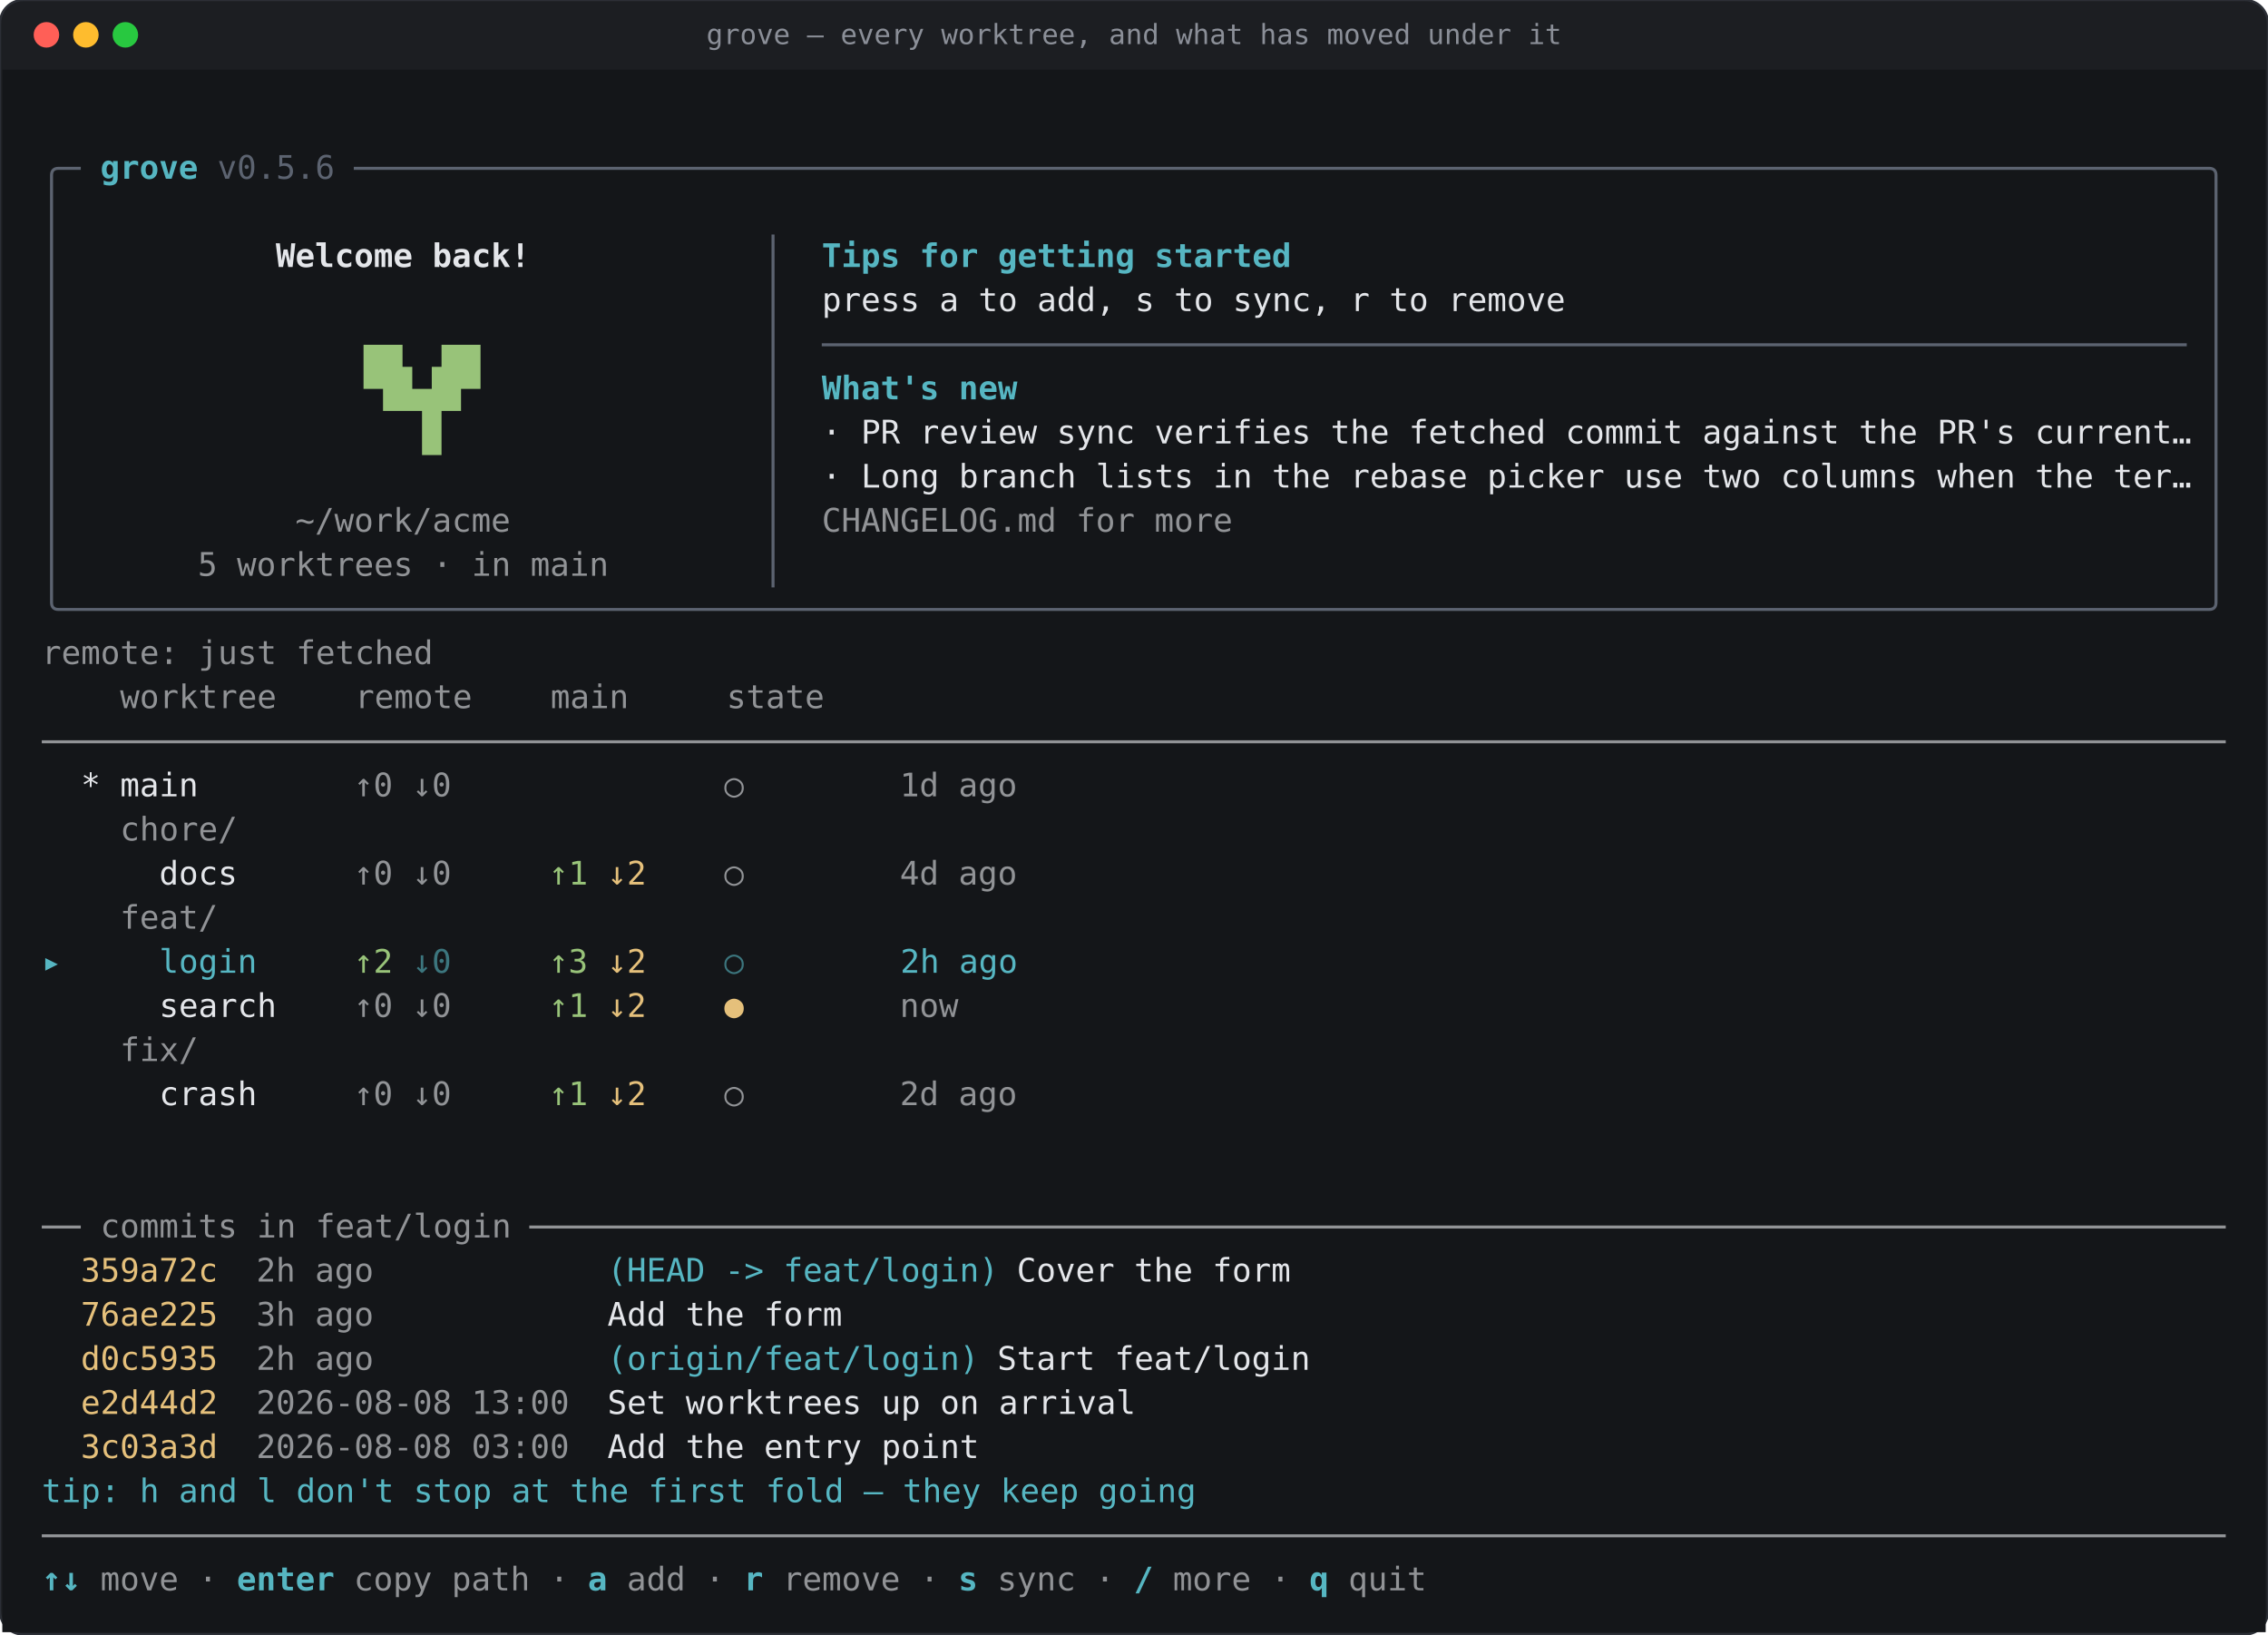
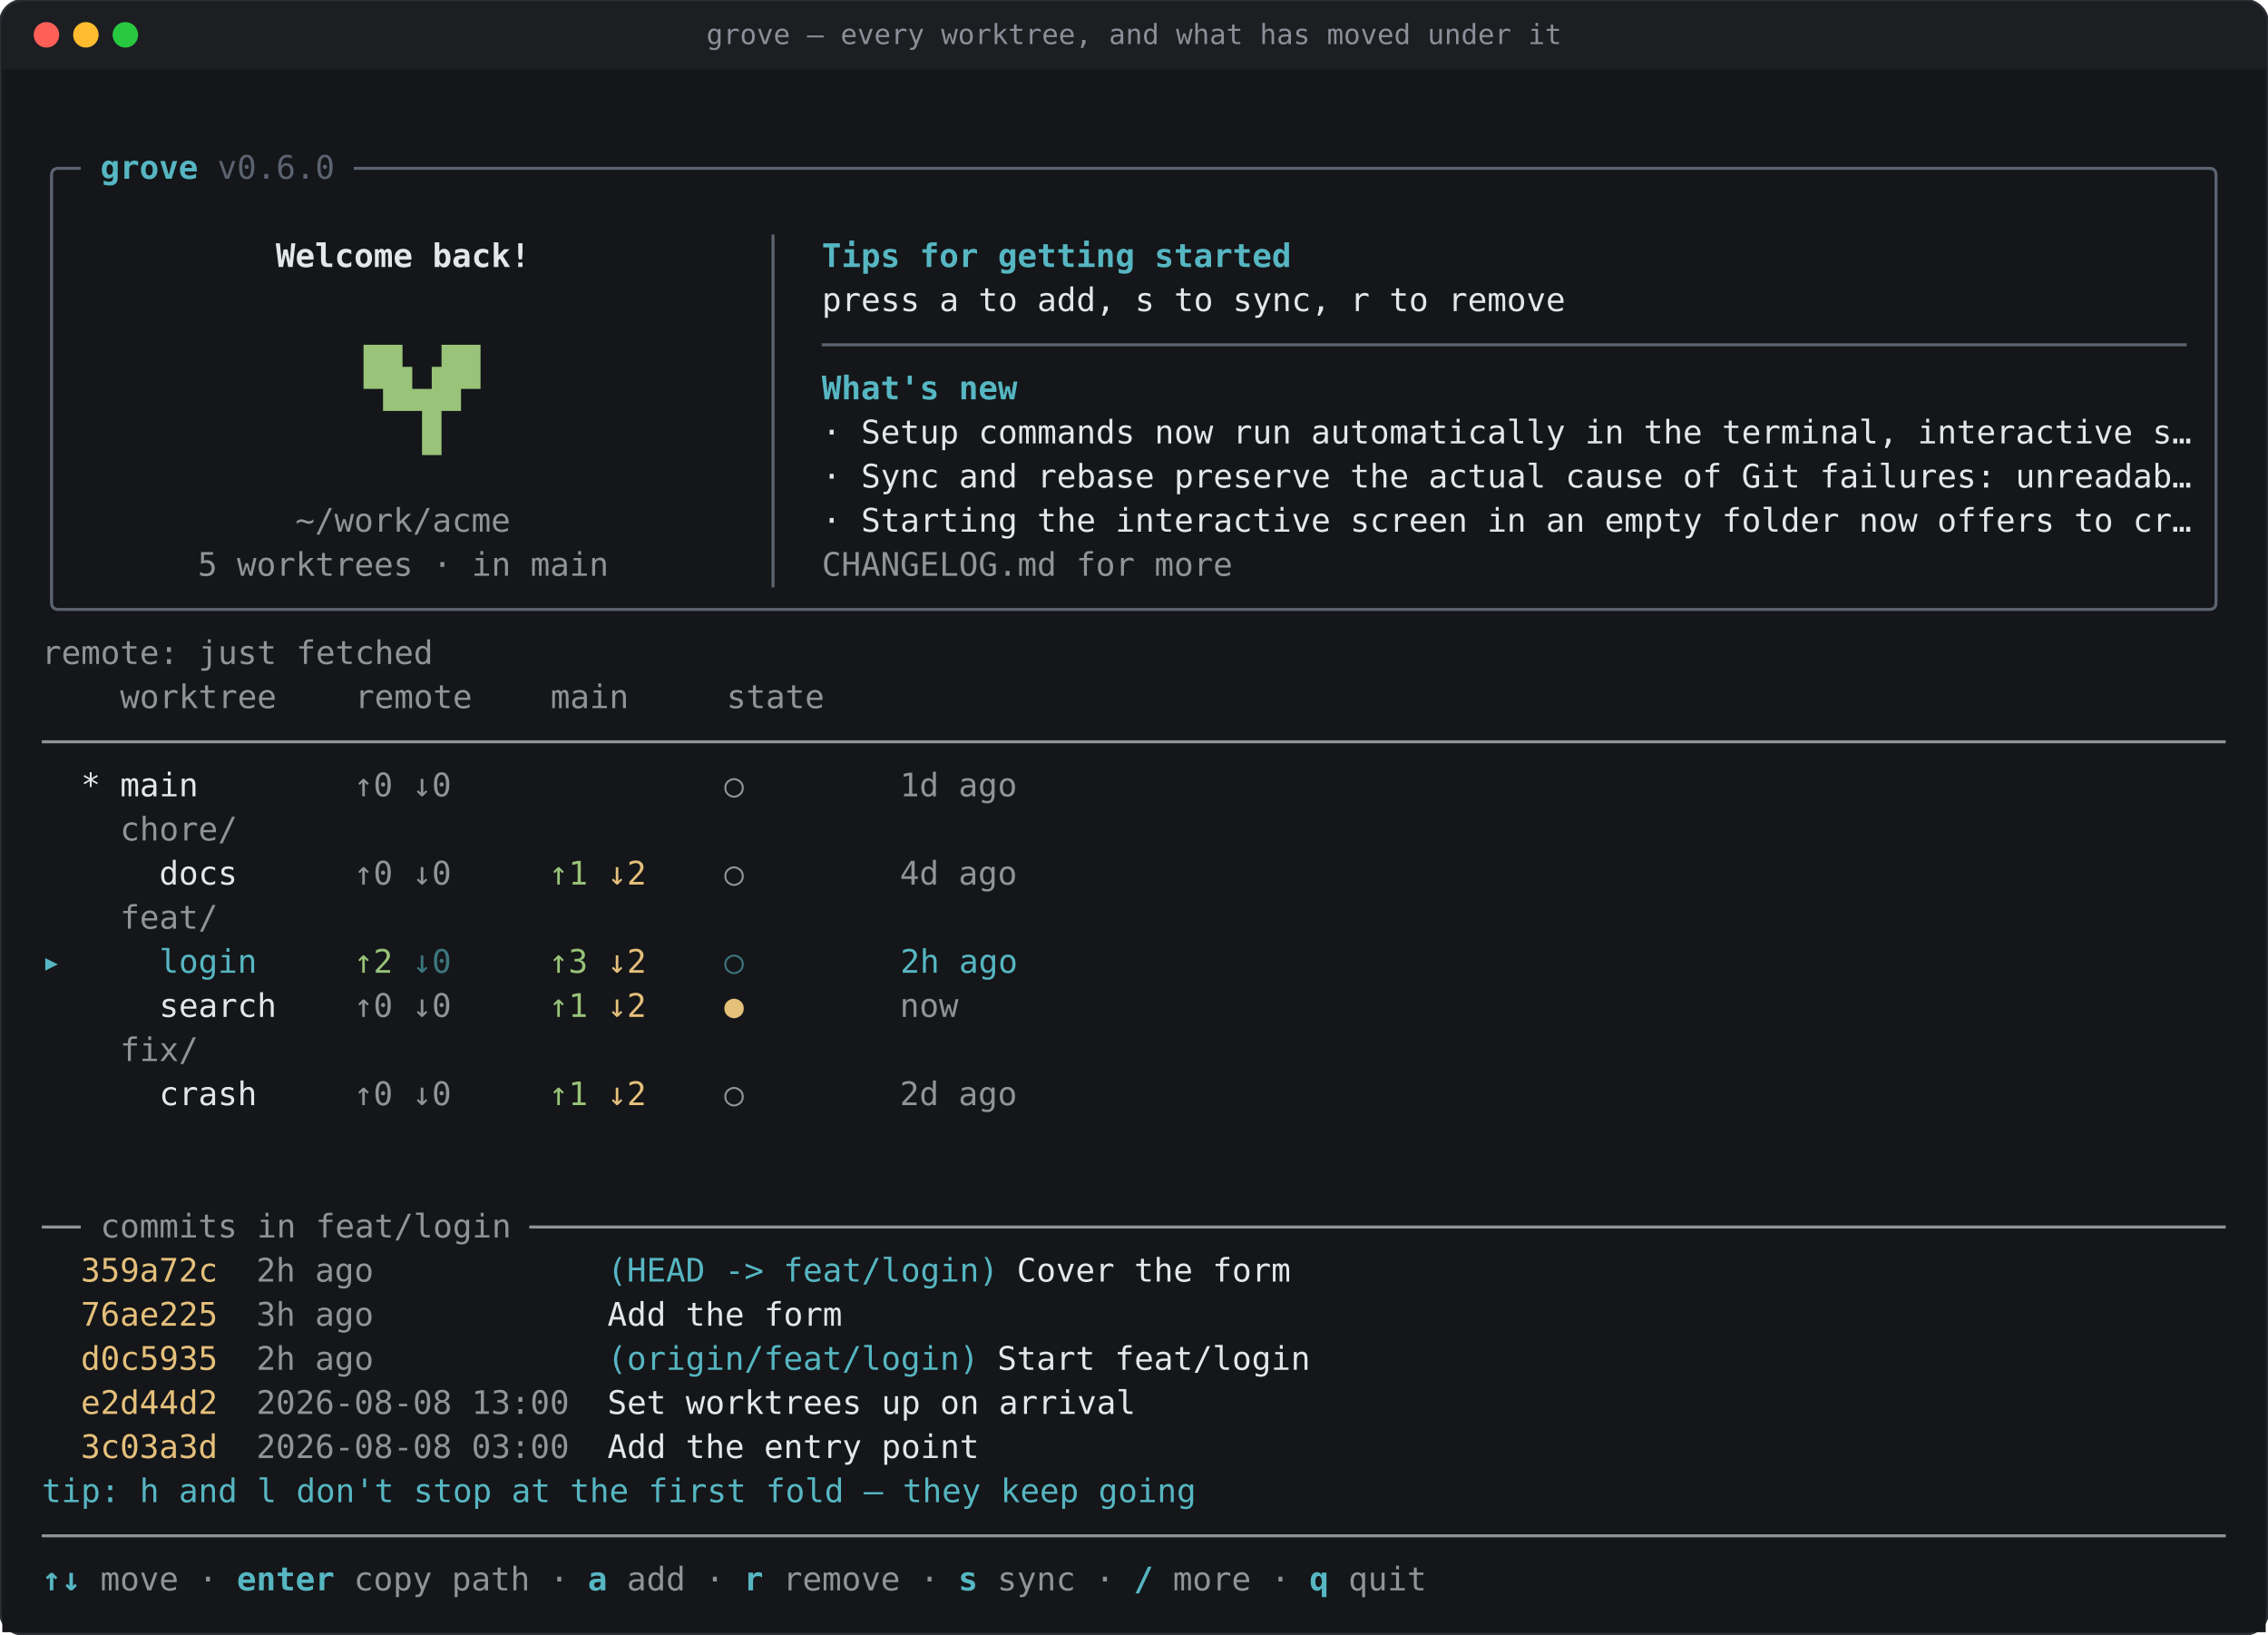
<svg xmlns="http://www.w3.org/2000/svg" width="977" height="704" viewBox="0 0 977 704" font-family="ui-monospace, SFMono-Regular, Menlo, Consolas, 'DejaVu Sans Mono', monospace" font-size="14">
  <rect width="977" height="704" rx="10" fill="#1c1e22" stroke="#2c2f36" />
  <rect x="1" y="30" width="975" height="673" fill="#141619" />
  <circle cx="20" cy="15" r="5.5" fill="#ff5f57" />
  <circle cx="37" cy="15" r="5.5" fill="#febc2e" />
  <circle cx="54" cy="15" r="5.5" fill="#28c840" />
  <text x="488.5" y="19" fill="#8b8f98" font-size="12" text-anchor="middle">grove — every worktree, and what has moved under it</text>
  <path fill="#98c379" opacity="1" d="M156.60 148.50h4.20v9.50h-4.20zM160.80 148.50h8.40v9.50h-8.40zM169.20 148.50h4.20v9.50h-4.20zM190.20 148.50h4.20v9.50h-4.20zM194.40 148.50h8.40v9.50h-8.40zM202.80 148.50h4.20v9.50h-4.20zM156.60 158.00h4.20v9.50h-4.20zM160.80 158.00h4.20v9.50h-4.20zM165.00 158.00h4.20v9.50h-4.20zM165.00 167.50h4.20v9.50h-4.20zM169.20 158.00h8.40v19.00h-8.40zM177.60 167.50h8.40v9.50h-8.40zM186.00 158.00h8.40v19.00h-8.40zM194.40 158.00h4.20v9.50h-4.20zM198.60 158.00h4.20v9.50h-4.20zM194.40 167.50h4.20v9.50h-4.20zM202.80 158.00h4.20v9.50h-4.20zM181.80 177.00h4.20v19.00h-4.20zM186.00 177.00h4.20v19.00h-4.20z" />
  <path fill="none" stroke="#5c6370" stroke-width="1.3" opacity="1" d="M22.20 82.00V75.50Q22.20 72.50 25.20 72.50H26.40M26.40 72.50H34.80M152.40 72.50H950.40M954.60 82.00V75.50Q954.60 72.50 951.60 72.50H950.40M22.20 82.00V101.00M954.60 82.00V101.00M22.20 101.00V120.00M333.00 101.00V120.00M954.60 101.00V120.00M22.20 120.00V139.00M333.00 120.00V139.00M954.60 120.00V139.00M22.20 139.00V158.00M333.00 139.00V158.00M354.00 148.50H942.00M954.60 139.00V158.00M22.20 158.00V177.00M333.00 158.00V177.00M954.60 158.00V177.00M22.20 177.00V196.00M333.00 177.00V196.00M954.60 177.00V196.00M22.20 196.00V215.00M333.00 196.00V215.00M954.60 196.00V215.00M22.20 215.00V234.00M333.00 215.00V234.00M954.60 215.00V234.00M22.20 234.00V253.00M333.00 234.00V253.00M954.60 234.00V253.00M22.20 253.00V259.50Q22.20 262.50 25.20 262.50H26.40M26.40 262.50H950.40M954.60 253.00V259.50Q954.60 262.50 951.60 262.50H950.40" />
  <path fill="none" stroke="#e4e6ea" stroke-width="1.3" opacity="0.6" d="M18.00 319.50H958.80M18.00 528.50H34.80M228.00 528.50H958.80M18.00 661.50H958.80" />
  <text x="43.2" y="77.0" fill="#56b6c2" font-weight="600" textLength="42.0" lengthAdjust="spacingAndGlyphs" xml:space="preserve">grove</text>
-   <text x="85.2" y="77.0" fill="#5c6370" textLength="67.2" lengthAdjust="spacingAndGlyphs" xml:space="preserve"> v0.5.6 </text>
+   <text x="85.2" y="77.0" fill="#5c6370" textLength="67.2" lengthAdjust="spacingAndGlyphs" xml:space="preserve"> v0.6.0 </text>
  <text x="118.8" y="115.0" fill="#e4e6ea" font-weight="600" textLength="109.2" lengthAdjust="spacingAndGlyphs" xml:space="preserve">Welcome back!</text>
  <text x="354.0" y="115.0" fill="#56b6c2" font-weight="600" textLength="201.6" lengthAdjust="spacingAndGlyphs" xml:space="preserve">Tips for getting started</text>
  <text x="337.2" y="134.0" fill="#e4e6ea" textLength="613.2" lengthAdjust="spacingAndGlyphs" xml:space="preserve">  press a to add, s to sync, r to remove                                 </text>
  <text x="354.0" y="172.0" fill="#56b6c2" font-weight="600" textLength="84.0" lengthAdjust="spacingAndGlyphs" xml:space="preserve">What's new</text>
-   <text x="337.2" y="191.0" fill="#e4e6ea" textLength="613.2" lengthAdjust="spacingAndGlyphs" xml:space="preserve">  · PR review sync verifies the fetched commit against the PR's current… </text>
-   <text x="337.2" y="210.0" fill="#e4e6ea" textLength="613.2" lengthAdjust="spacingAndGlyphs" xml:space="preserve">  · Long branch lists in the rebase picker use two columns when the ter… </text>
+   <text x="337.2" y="191.0" fill="#e4e6ea" textLength="613.2" lengthAdjust="spacingAndGlyphs" xml:space="preserve">  · Setup commands now run automatically in the terminal, interactive s… </text>
+   <text x="337.2" y="210.0" fill="#e4e6ea" textLength="613.2" lengthAdjust="spacingAndGlyphs" xml:space="preserve">  · Sync and rebase preserve the actual cause of Git failures: unreadab… </text>
  <text x="127.2" y="229.0" fill="#e4e6ea" opacity="0.6" textLength="92.4" lengthAdjust="spacingAndGlyphs" xml:space="preserve">~/work/acme</text>
-   <text x="354.0" y="229.0" fill="#e4e6ea" opacity="0.6" textLength="176.4" lengthAdjust="spacingAndGlyphs" xml:space="preserve">CHANGELOG.md for more</text>
+   <text x="337.2" y="229.0" fill="#e4e6ea" textLength="613.2" lengthAdjust="spacingAndGlyphs" xml:space="preserve">  · Starting the interactive screen in an empty folder now offers to cr… </text>
  <text x="85.2" y="248.0" fill="#e4e6ea" opacity="0.6" textLength="176.4" lengthAdjust="spacingAndGlyphs" xml:space="preserve">5 worktrees · in main</text>
+   <text x="354.0" y="248.0" fill="#e4e6ea" opacity="0.6" textLength="176.4" lengthAdjust="spacingAndGlyphs" xml:space="preserve">CHANGELOG.md for more</text>
  <text x="18.0" y="286.0" fill="#e4e6ea" opacity="0.6" textLength="168.0" lengthAdjust="spacingAndGlyphs" xml:space="preserve">remote: just fetched</text>
  <text x="18.0" y="305.0" fill="#e4e6ea" opacity="0.6" textLength="336.0" lengthAdjust="spacingAndGlyphs" xml:space="preserve">    worktree    remote    main     state</text>
  <text x="18.0" y="343.0" fill="#e4e6ea" textLength="134.4" lengthAdjust="spacingAndGlyphs" xml:space="preserve">  * main        </text>
  <text x="152.4" y="343.0" fill="#e4e6ea" opacity="0.6" textLength="16.8" lengthAdjust="spacingAndGlyphs" xml:space="preserve">↑0</text>
  <text x="177.6" y="343.0" fill="#e4e6ea" opacity="0.6" textLength="16.8" lengthAdjust="spacingAndGlyphs" xml:space="preserve">↓0</text>
  <text x="312.0" y="343.0" fill="#e4e6ea" opacity="0.6" textLength="8.4" lengthAdjust="spacingAndGlyphs" xml:space="preserve">○</text>
  <text x="387.6" y="343.0" fill="#e4e6ea" opacity="0.6" textLength="50.4" lengthAdjust="spacingAndGlyphs" xml:space="preserve">1d ago</text>
  <text x="18.0" y="362.0" fill="#e4e6ea" opacity="0.6" textLength="84.0" lengthAdjust="spacingAndGlyphs" xml:space="preserve">    chore/</text>
  <text x="18.0" y="381.0" fill="#e4e6ea" textLength="134.4" lengthAdjust="spacingAndGlyphs" xml:space="preserve">      docs      </text>
  <text x="152.4" y="381.0" fill="#e4e6ea" opacity="0.6" textLength="16.8" lengthAdjust="spacingAndGlyphs" xml:space="preserve">↑0</text>
  <text x="177.6" y="381.0" fill="#e4e6ea" opacity="0.6" textLength="16.8" lengthAdjust="spacingAndGlyphs" xml:space="preserve">↓0</text>
  <text x="236.4" y="381.0" fill="#98c379" textLength="16.8" lengthAdjust="spacingAndGlyphs" xml:space="preserve">↑1</text>
  <text x="261.6" y="381.0" fill="#e5c07b" textLength="16.8" lengthAdjust="spacingAndGlyphs" xml:space="preserve">↓2</text>
  <text x="312.0" y="381.0" fill="#e4e6ea" opacity="0.6" textLength="8.4" lengthAdjust="spacingAndGlyphs" xml:space="preserve">○</text>
  <text x="387.6" y="381.0" fill="#e4e6ea" opacity="0.6" textLength="50.4" lengthAdjust="spacingAndGlyphs" xml:space="preserve">4d ago</text>
  <text x="18.0" y="400.0" fill="#e4e6ea" opacity="0.6" textLength="75.6" lengthAdjust="spacingAndGlyphs" xml:space="preserve">    feat/</text>
  <text x="18.0" y="419.0" fill="#56b6c2" textLength="134.4" lengthAdjust="spacingAndGlyphs" xml:space="preserve">▸     login     </text>
  <text x="152.4" y="419.0" fill="#98c379" textLength="16.8" lengthAdjust="spacingAndGlyphs" xml:space="preserve">↑2</text>
  <text x="177.6" y="419.0" fill="#56b6c2" opacity="0.6" textLength="16.8" lengthAdjust="spacingAndGlyphs" xml:space="preserve">↓0</text>
  <text x="236.4" y="419.0" fill="#98c379" textLength="16.8" lengthAdjust="spacingAndGlyphs" xml:space="preserve">↑3</text>
  <text x="261.6" y="419.0" fill="#e5c07b" textLength="16.8" lengthAdjust="spacingAndGlyphs" xml:space="preserve">↓2</text>
  <text x="312.0" y="419.0" fill="#56b6c2" opacity="0.6" textLength="8.4" lengthAdjust="spacingAndGlyphs" xml:space="preserve">○</text>
  <text x="320.4" y="419.0" fill="#56b6c2" textLength="117.6" lengthAdjust="spacingAndGlyphs" xml:space="preserve">        2h ago</text>
  <text x="18.0" y="438.0" fill="#e4e6ea" textLength="134.4" lengthAdjust="spacingAndGlyphs" xml:space="preserve">      search    </text>
  <text x="152.4" y="438.0" fill="#e4e6ea" opacity="0.6" textLength="16.8" lengthAdjust="spacingAndGlyphs" xml:space="preserve">↑0</text>
  <text x="177.6" y="438.0" fill="#e4e6ea" opacity="0.6" textLength="16.8" lengthAdjust="spacingAndGlyphs" xml:space="preserve">↓0</text>
  <text x="236.4" y="438.0" fill="#98c379" textLength="16.8" lengthAdjust="spacingAndGlyphs" xml:space="preserve">↑1</text>
  <text x="261.6" y="438.0" fill="#e5c07b" textLength="16.8" lengthAdjust="spacingAndGlyphs" xml:space="preserve">↓2</text>
  <text x="312.0" y="438.0" fill="#e5c07b" textLength="8.4" lengthAdjust="spacingAndGlyphs" xml:space="preserve">●</text>
  <text x="387.6" y="438.0" fill="#e4e6ea" opacity="0.6" textLength="50.4" lengthAdjust="spacingAndGlyphs" xml:space="preserve">now   </text>
  <text x="18.0" y="457.0" fill="#e4e6ea" opacity="0.6" textLength="67.2" lengthAdjust="spacingAndGlyphs" xml:space="preserve">    fix/</text>
  <text x="18.0" y="476.0" fill="#e4e6ea" textLength="134.4" lengthAdjust="spacingAndGlyphs" xml:space="preserve">      crash     </text>
  <text x="152.4" y="476.0" fill="#e4e6ea" opacity="0.6" textLength="16.8" lengthAdjust="spacingAndGlyphs" xml:space="preserve">↑0</text>
  <text x="177.6" y="476.0" fill="#e4e6ea" opacity="0.6" textLength="16.8" lengthAdjust="spacingAndGlyphs" xml:space="preserve">↓0</text>
  <text x="236.4" y="476.0" fill="#98c379" textLength="16.8" lengthAdjust="spacingAndGlyphs" xml:space="preserve">↑1</text>
  <text x="261.6" y="476.0" fill="#e5c07b" textLength="16.8" lengthAdjust="spacingAndGlyphs" xml:space="preserve">↓2</text>
  <text x="312.0" y="476.0" fill="#e4e6ea" opacity="0.6" textLength="8.4" lengthAdjust="spacingAndGlyphs" xml:space="preserve">○</text>
  <text x="387.6" y="476.0" fill="#e4e6ea" opacity="0.6" textLength="50.4" lengthAdjust="spacingAndGlyphs" xml:space="preserve">2d ago</text>
  <text x="34.8" y="533.0" fill="#e4e6ea" opacity="0.6" textLength="193.2" lengthAdjust="spacingAndGlyphs" xml:space="preserve"> commits in feat/login </text>
  <text x="34.8" y="552.0" fill="#e5c07b" textLength="58.8" lengthAdjust="spacingAndGlyphs" xml:space="preserve">359a72c</text>
  <text x="110.4" y="552.0" fill="#e4e6ea" opacity="0.6" textLength="134.4" lengthAdjust="spacingAndGlyphs" xml:space="preserve">2h ago          </text>
  <text x="261.6" y="552.0" fill="#56b6c2" textLength="176.4" lengthAdjust="spacingAndGlyphs" xml:space="preserve">(HEAD -&gt; feat/login) </text>
  <text x="438.0" y="552.0" fill="#e4e6ea" textLength="117.6" lengthAdjust="spacingAndGlyphs" xml:space="preserve">Cover the form</text>
  <text x="34.8" y="571.0" fill="#e5c07b" textLength="58.8" lengthAdjust="spacingAndGlyphs" xml:space="preserve">76ae225</text>
  <text x="110.4" y="571.0" fill="#e4e6ea" opacity="0.6" textLength="134.4" lengthAdjust="spacingAndGlyphs" xml:space="preserve">3h ago          </text>
  <text x="244.8" y="571.0" fill="#e4e6ea" textLength="117.6" lengthAdjust="spacingAndGlyphs" xml:space="preserve">  Add the form</text>
  <text x="34.8" y="590.0" fill="#e5c07b" textLength="58.8" lengthAdjust="spacingAndGlyphs" xml:space="preserve">d0c5935</text>
  <text x="110.4" y="590.0" fill="#e4e6ea" opacity="0.6" textLength="134.4" lengthAdjust="spacingAndGlyphs" xml:space="preserve">2h ago          </text>
  <text x="261.6" y="590.0" fill="#56b6c2" textLength="168.0" lengthAdjust="spacingAndGlyphs" xml:space="preserve">(origin/feat/login) </text>
  <text x="429.6" y="590.0" fill="#e4e6ea" textLength="134.4" lengthAdjust="spacingAndGlyphs" xml:space="preserve">Start feat/login</text>
  <text x="34.8" y="609.0" fill="#e5c07b" textLength="58.8" lengthAdjust="spacingAndGlyphs" xml:space="preserve">e2d44d2</text>
  <text x="110.4" y="609.0" fill="#e4e6ea" opacity="0.6" textLength="134.4" lengthAdjust="spacingAndGlyphs" xml:space="preserve">2026-08-08 13:00</text>
  <text x="244.8" y="609.0" fill="#e4e6ea" textLength="243.6" lengthAdjust="spacingAndGlyphs" xml:space="preserve">  Set worktrees up on arrival</text>
  <text x="34.8" y="628.0" fill="#e5c07b" textLength="58.8" lengthAdjust="spacingAndGlyphs" xml:space="preserve">3c03a3d</text>
  <text x="110.4" y="628.0" fill="#e4e6ea" opacity="0.6" textLength="134.4" lengthAdjust="spacingAndGlyphs" xml:space="preserve">2026-08-08 03:00</text>
  <text x="244.8" y="628.0" fill="#e4e6ea" textLength="176.4" lengthAdjust="spacingAndGlyphs" xml:space="preserve">  Add the entry point</text>
  <text x="18.0" y="647.0" fill="#56b6c2" textLength="495.6" lengthAdjust="spacingAndGlyphs" xml:space="preserve">tip: h and l don't stop at the first fold — they keep going</text>
  <text x="18.0" y="685.0" fill="#56b6c2" font-weight="600" textLength="16.8" lengthAdjust="spacingAndGlyphs" xml:space="preserve">↑↓</text>
  <text x="34.8" y="685.0" fill="#e4e6ea" opacity="0.6" textLength="67.2" lengthAdjust="spacingAndGlyphs" xml:space="preserve"> move · </text>
  <text x="102.0" y="685.0" fill="#56b6c2" font-weight="600" textLength="42.0" lengthAdjust="spacingAndGlyphs" xml:space="preserve">enter</text>
  <text x="144.0" y="685.0" fill="#e4e6ea" opacity="0.6" textLength="109.2" lengthAdjust="spacingAndGlyphs" xml:space="preserve"> copy path · </text>
  <text x="253.2" y="685.0" fill="#56b6c2" font-weight="600" textLength="8.4" lengthAdjust="spacingAndGlyphs" xml:space="preserve">a</text>
  <text x="261.6" y="685.0" fill="#e4e6ea" opacity="0.6" textLength="58.8" lengthAdjust="spacingAndGlyphs" xml:space="preserve"> add · </text>
  <text x="320.4" y="685.0" fill="#56b6c2" font-weight="600" textLength="8.4" lengthAdjust="spacingAndGlyphs" xml:space="preserve">r</text>
  <text x="328.8" y="685.0" fill="#e4e6ea" opacity="0.6" textLength="84.0" lengthAdjust="spacingAndGlyphs" xml:space="preserve"> remove · </text>
  <text x="412.8" y="685.0" fill="#56b6c2" font-weight="600" textLength="8.4" lengthAdjust="spacingAndGlyphs" xml:space="preserve">s</text>
  <text x="421.2" y="685.0" fill="#e4e6ea" opacity="0.6" textLength="67.2" lengthAdjust="spacingAndGlyphs" xml:space="preserve"> sync · </text>
  <text x="488.4" y="685.0" fill="#56b6c2" font-weight="600" textLength="8.4" lengthAdjust="spacingAndGlyphs" xml:space="preserve">/</text>
  <text x="496.8" y="685.0" fill="#e4e6ea" opacity="0.6" textLength="67.2" lengthAdjust="spacingAndGlyphs" xml:space="preserve"> more · </text>
  <text x="564.0" y="685.0" fill="#56b6c2" font-weight="600" textLength="8.4" lengthAdjust="spacingAndGlyphs" xml:space="preserve">q</text>
  <text x="572.4" y="685.0" fill="#e4e6ea" opacity="0.6" textLength="42.0" lengthAdjust="spacingAndGlyphs" xml:space="preserve"> quit</text>
</svg>
